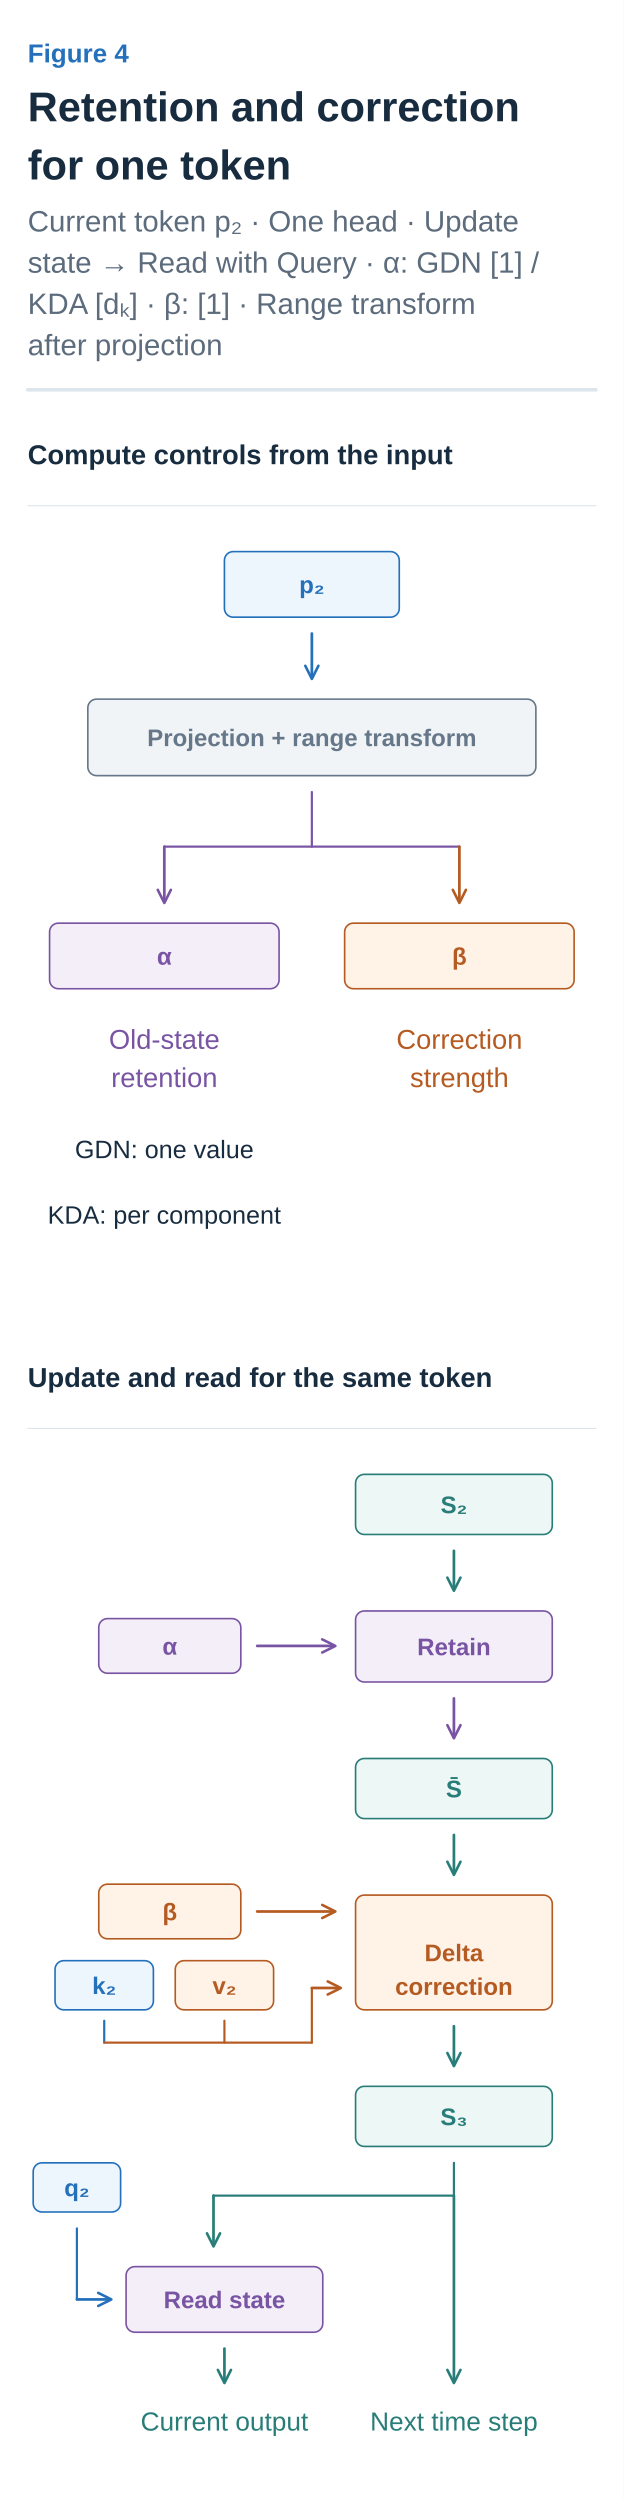
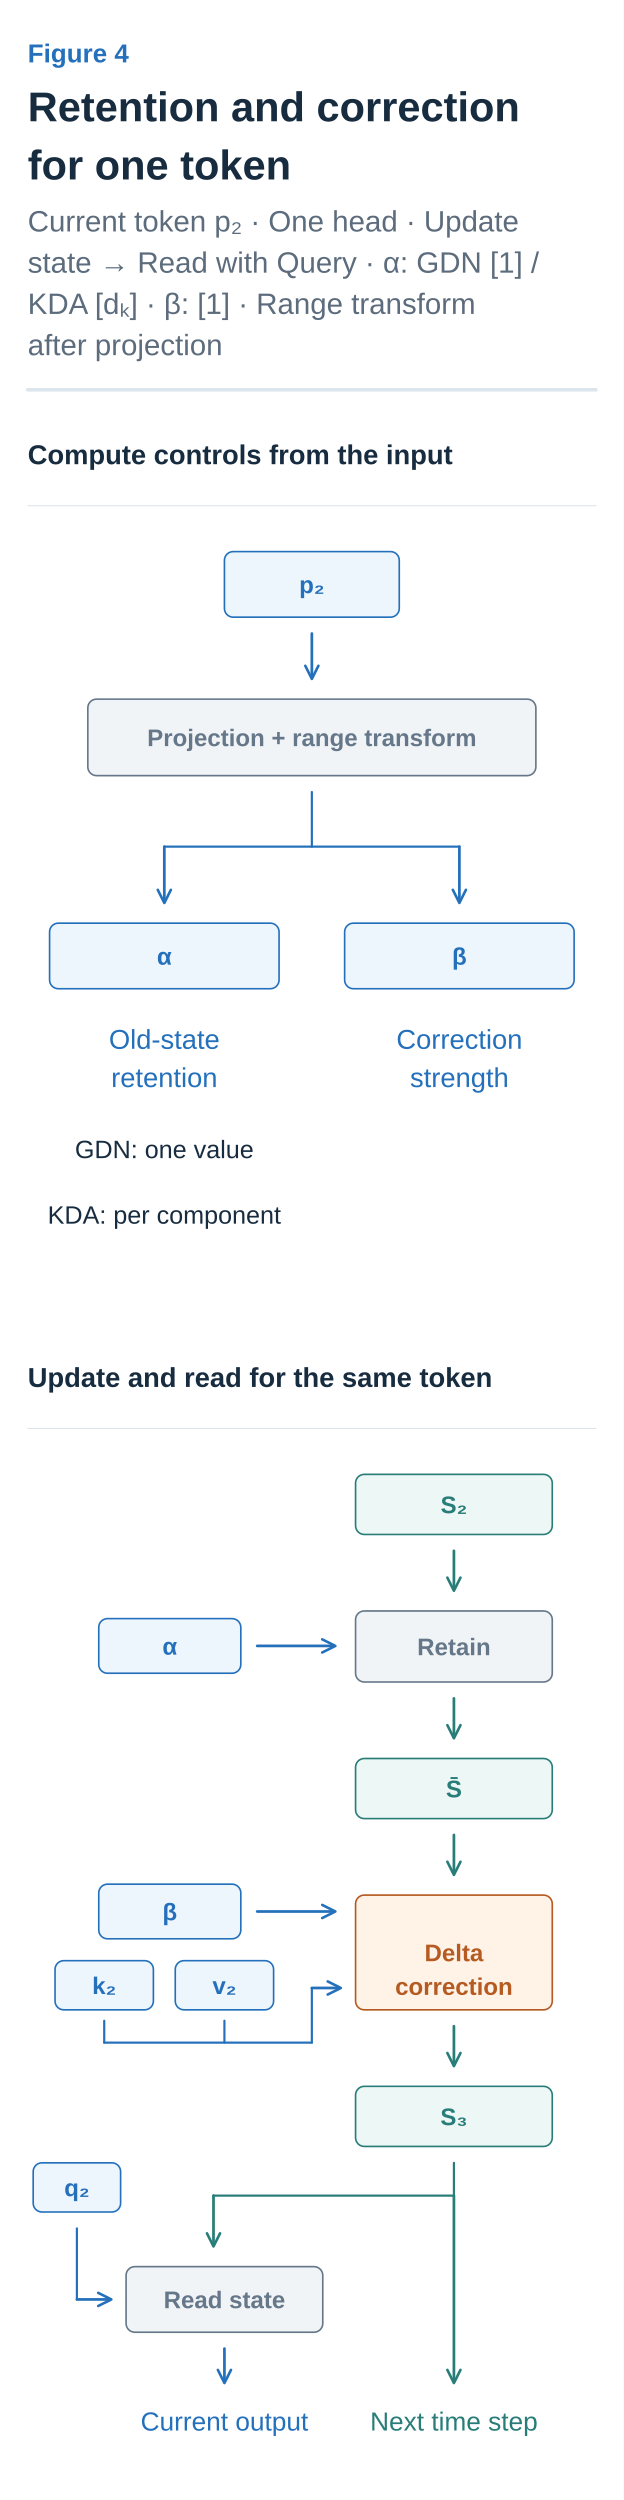
<svg xmlns="http://www.w3.org/2000/svg" width="360" height="1443" viewBox="0 0 360 1443" role="img" aria-labelledby="title desc">
  <defs>
    <marker id="arrow-ink" viewBox="0 0 10 10" refX="8" refY="5" markerWidth="6" markerHeight="6" orient="auto">
      <path d="M1 1 L9 5 L1 9" fill="none" stroke="#182C40" stroke-width="1.6" />
    </marker>
    <marker id="arrow-muted" viewBox="0 0 10 10" refX="8" refY="5" markerWidth="6" markerHeight="6" orient="auto">
      <path d="M1 1 L9 5 L1 9" fill="none" stroke="#5C6C7C" stroke-width="1.6" />
    </marker>
    <marker id="arrow-line" viewBox="0 0 10 10" refX="8" refY="5" markerWidth="6" markerHeight="6" orient="auto">
      <path d="M1 1 L9 5 L1 9" fill="none" stroke="#DCE4EC" stroke-width="1.6" />
    </marker>
    <marker id="arrow-paper" viewBox="0 0 10 10" refX="8" refY="5" markerWidth="6" markerHeight="6" orient="auto">
      <path d="M1 1 L9 5 L1 9" fill="none" stroke="#FFFFFF" stroke-width="1.6" />
    </marker>
    <marker id="arrow-blue" viewBox="0 0 10 10" refX="8" refY="5" markerWidth="6" markerHeight="6" orient="auto">
      <path d="M1 1 L9 5 L1 9" fill="none" stroke="#2470BB" stroke-width="1.6" />
    </marker>
    <marker id="arrow-teal" viewBox="0 0 10 10" refX="8" refY="5" markerWidth="6" markerHeight="6" orient="auto">
      <path d="M1 1 L9 5 L1 9" fill="none" stroke="#287D78" stroke-width="1.6" />
    </marker>
    <marker id="arrow-orange" viewBox="0 0 10 10" refX="8" refY="5" markerWidth="6" markerHeight="6" orient="auto">
      <path d="M1 1 L9 5 L1 9" fill="none" stroke="#B55B22" stroke-width="1.6" />
    </marker>
    <marker id="arrow-purple" viewBox="0 0 10 10" refX="8" refY="5" markerWidth="6" markerHeight="6" orient="auto">
      <path d="M1 1 L9 5 L1 9" fill="none" stroke="#7954A3" stroke-width="1.6" />
    </marker>
    <marker id="arrow-gray" viewBox="0 0 10 10" refX="8" refY="5" markerWidth="6" markerHeight="6" orient="auto">
      <path d="M1 1 L9 5 L1 9" fill="none" stroke="#657789" stroke-width="1.6" />
    </marker>
    <marker id="arrow-red" viewBox="0 0 10 10" refX="8" refY="5" markerWidth="6" markerHeight="6" orient="auto">
      <path d="M1 1 L9 5 L1 9" fill="none" stroke="#B34242" stroke-width="1.6" />
    </marker>
    <marker id="arrow-indigo" viewBox="0 0 10 10" refX="8" refY="5" markerWidth="6" markerHeight="6" orient="auto">
      <path d="M1 1 L9 5 L1 9" fill="none" stroke="#4C60A8" stroke-width="1.6" />
    </marker>
    <marker id="arrow-slate" viewBox="0 0 10 10" refX="8" refY="5" markerWidth="6" markerHeight="6" orient="auto">
      <path d="M1 1 L9 5 L1 9" fill="none" stroke="#8191A0" stroke-width="1.6" />
    </marker>
    <marker id="arrow-surface" viewBox="0 0 10 10" refX="8" refY="5" markerWidth="6" markerHeight="6" orient="auto">
      <path d="M1 1 L9 5 L1 9" fill="none" stroke="#F8FAFC" stroke-width="1.6" />
    </marker>
  </defs>
  <style>text{font-family:Arial,"Apple SD Gothic Neo","Noto Sans KR",sans-serif}text[font-family]{font-family:Menlo,Consolas,monospace}path{stroke-linecap:round;stroke-linejoin:round}</style>
  <rect width="100%" height="100%" fill="white" />
  <text x="16" y="36" fill="#2470BB" font-size="15" font-weight="600" text-anchor="start" data-max-width="328">Figure 4</text>
  <text x="16" y="70" fill="#182C40" font-size="24" font-weight="700" text-anchor="start" data-max-width="328">Retention and correction</text>
  <text x="16" y="103.6" fill="#182C40" font-size="24" font-weight="700" text-anchor="start" data-max-width="328">for one token</text>
  <text x="16" y="133.6" fill="#5C6C7C" font-size="17" font-weight="400" text-anchor="start" data-max-width="328">Current token p₂ · One head · Update</text>
  <text x="16" y="157.4" fill="#5C6C7C" font-size="17" font-weight="400" text-anchor="start" data-max-width="328">state → Read with Query · α: GDN [1] /</text>
  <text x="16" y="181.2" fill="#5C6C7C" font-size="17" font-weight="400" text-anchor="start" data-max-width="328">KDA [dₖ] · β: [1] · Range transform</text>
  <text x="16" y="205" fill="#5C6C7C" font-size="17" font-weight="400" text-anchor="start" data-max-width="328">after projection</text>
  <path d="M16,225 H344" stroke="#DCE4EC" stroke-width="2" />
  <g transform="translate(16 249) scale(0.6307692)" data-panel="1">
    <text x="0" y="30" fill="#182C40" font-size="25" font-weight="600" text-anchor="start" data-max-width="520">Compute controls from the input</text>
    <path d="M0 68 L520 68" stroke="#DCE4EC" stroke-width="1" fill="none" />
    <rect x="180" y="110" width="160" height="60" rx="8" fill="#EDF5FD" stroke="#2470BB" stroke-width="1.5" />
    <text x="260" y="148" fill="#2470BB" font-size="22" font-weight="600" text-anchor="middle" data-max-width="148">p₂</text>
    <path d="M260 185 L260 225" stroke="#2470BB" stroke-width="2.5" fill="none" marker-end="url(#arrow-blue)" />
    <rect x="55" y="245" width="410" height="70" rx="8" fill="#F1F4F7" stroke="#657789" stroke-width="1.5" />
    <text x="260" y="288" fill="#657789" font-size="22" font-weight="600" text-anchor="middle" data-max-width="398">Projection + range transform</text>
-     <path d="M260 330 L260 380" stroke="#7954A3" stroke-width="2" fill="none" />
-     <path d="M125 380 L395 380" stroke="#7954A3" stroke-width="2" fill="none" />
-     <path d="M125 380 L125 430" stroke="#7954A3" stroke-width="2.5" fill="none" marker-end="url(#arrow-purple)" />
-     <path d="M395 380 L395 430" stroke="#B55B22" stroke-width="2.5" fill="none" marker-end="url(#arrow-orange)" />
-     <rect x="20" y="450" width="210" height="60" rx="8" fill="#F3EEF8" stroke="#7954A3" stroke-width="1.5" />
-     <text x="125" y="488" fill="#7954A3" font-size="22" font-weight="600" text-anchor="middle" data-max-width="198">α</text>
-     <rect x="290" y="450" width="210" height="60" rx="8" fill="#FFF2E6" stroke="#B55B22" stroke-width="1.5" />
-     <text x="395" y="488" fill="#B55B22" font-size="22" font-weight="600" text-anchor="middle" data-max-width="198">β</text>
-     <text x="125" y="565" fill="#7954A3" font-size="25" font-weight="400" text-anchor="middle" data-max-width="235">Old-state</text>
-     <text x="125" y="600" fill="#7954A3" font-size="25" font-weight="400" text-anchor="middle" data-max-width="235">retention</text>
-     <text x="395" y="565" fill="#B55B22" font-size="25" font-weight="400" text-anchor="middle" data-max-width="235">Correction</text>
-     <text x="395" y="600" fill="#B55B22" font-size="25" font-weight="400" text-anchor="middle" data-max-width="235">strength</text>
+     <path d="M260 330 L260 380" stroke="#2470BB" stroke-width="2" fill="none" />
+     <path d="M125 380 L395 380" stroke="#2470BB" stroke-width="2" fill="none" />
+     <path d="M125 380 L125 430" stroke="#2470BB" stroke-width="2.5" fill="none" marker-end="url(#arrow-blue)" />
+     <path d="M395 380 L395 430" stroke="#2470BB" stroke-width="2.5" fill="none" marker-end="url(#arrow-blue)" />
+     <rect x="20" y="450" width="210" height="60" rx="8" fill="#EDF5FD" stroke="#2470BB" stroke-width="1.5" />
+     <text x="125" y="488" fill="#2470BB" font-size="22" font-weight="600" text-anchor="middle" data-max-width="198">α</text>
+     <rect x="290" y="450" width="210" height="60" rx="8" fill="#EDF5FD" stroke="#2470BB" stroke-width="1.5" />
+     <text x="395" y="488" fill="#2470BB" font-size="22" font-weight="600" text-anchor="middle" data-max-width="198">β</text>
+     <text x="125" y="565" fill="#2470BB" font-size="25" font-weight="400" text-anchor="middle" data-max-width="235">Old-state</text>
+     <text x="125" y="600" fill="#2470BB" font-size="25" font-weight="400" text-anchor="middle" data-max-width="235">retention</text>
+     <text x="395" y="565" fill="#2470BB" font-size="25" font-weight="400" text-anchor="middle" data-max-width="235">Correction</text>
+     <text x="395" y="600" fill="#2470BB" font-size="25" font-weight="400" text-anchor="middle" data-max-width="235">strength</text>
    <text x="125" y="665" fill="#182C40" font-size="23" font-weight="400" text-anchor="middle" data-max-width="235">GDN: one value</text>
    <text x="125" y="725" fill="#182C40" font-size="23" font-weight="400" text-anchor="middle" data-max-width="235">KDA: per component</text>
  </g>
  <g transform="translate(16 781.6154) scale(0.6307692)" data-panel="2">
    <text x="0" y="30" fill="#182C40" font-size="25" font-weight="600" text-anchor="start" data-max-width="520">Update and read for the same token</text>
    <path d="M0 68 L520 68" stroke="#DCE4EC" stroke-width="1" fill="none" />
    <rect x="300" y="110" width="180" height="55" rx="8" fill="#EDF7F5" stroke="#287D78" stroke-width="1.5" />
    <text x="390" y="145.5" fill="#287D78" font-size="22" font-weight="600" text-anchor="middle" data-max-width="168">S₂</text>
    <path d="M390 180 L390 215" stroke="#287D78" stroke-width="2.5" fill="none" marker-end="url(#arrow-teal)" />
-     <rect x="300" y="235" width="180" height="65" rx="8" fill="#F3EEF8" stroke="#7954A3" stroke-width="1.5" />
-     <text x="390" y="275.5" fill="#7954A3" font-size="22" font-weight="600" text-anchor="middle" data-max-width="168">Retain</text>
-     <rect x="65" y="242" width="130" height="50" rx="8" fill="#F3EEF8" stroke="#7954A3" stroke-width="1.5" />
-     <text x="130" y="275" fill="#7954A3" font-size="22" font-weight="600" text-anchor="middle" data-max-width="118">α</text>
-     <path d="M210 267 L280 267" stroke="#7954A3" stroke-width="2.5" fill="none" marker-end="url(#arrow-purple)" />
-     <path d="M390 315 L390 350" stroke="#7954A3" stroke-width="2.5" fill="none" marker-end="url(#arrow-purple)" />
+     <rect x="300" y="235" width="180" height="65" rx="8" fill="#F1F4F7" stroke="#657789" stroke-width="1.5" />
+     <text x="390" y="275.5" fill="#657789" font-size="22" font-weight="600" text-anchor="middle" data-max-width="168">Retain</text>
+     <rect x="65" y="242" width="130" height="50" rx="8" fill="#EDF5FD" stroke="#2470BB" stroke-width="1.5" />
+     <text x="130" y="275" fill="#2470BB" font-size="22" font-weight="600" text-anchor="middle" data-max-width="118">α</text>
+     <path d="M210 267 L280 267" stroke="#2470BB" stroke-width="2.5" fill="none" marker-end="url(#arrow-blue)" />
+     <path d="M390 315 L390 350" stroke="#287D78" stroke-width="2.5" fill="none" marker-end="url(#arrow-teal)" />
    <rect x="300" y="370" width="180" height="55" rx="8" fill="#EDF7F5" stroke="#287D78" stroke-width="1.5" />
    <text x="390" y="405.5" fill="#287D78" font-size="22" font-weight="600" text-anchor="middle" data-max-width="168">S̄</text>
    <path d="M390 440 L390 475" stroke="#287D78" stroke-width="2.5" fill="none" marker-end="url(#arrow-teal)" />
    <rect x="300" y="495" width="180" height="105" rx="8" fill="#FFF2E6" stroke="#B55B22" stroke-width="1.5" />
    <text x="390" y="555.5" fill="#B55B22" font-size="22" font-weight="600" text-anchor="middle" data-max-width="168">Delta</text>
    <text x="390" y="586.3" fill="#B55B22" font-size="22" font-weight="600" text-anchor="middle" data-max-width="168">correction</text>
-     <rect x="65" y="485" width="130" height="50" rx="8" fill="#FFF2E6" stroke="#B55B22" stroke-width="1.5" />
-     <text x="130" y="518" fill="#B55B22" font-size="22" font-weight="600" text-anchor="middle" data-max-width="118">β</text>
-     <path d="M210 510 L280 510" stroke="#B55B22" stroke-width="2.5" fill="none" marker-end="url(#arrow-orange)" />
+     <rect x="65" y="485" width="130" height="50" rx="8" fill="#EDF5FD" stroke="#2470BB" stroke-width="1.5" />
+     <text x="130" y="518" fill="#2470BB" font-size="22" font-weight="600" text-anchor="middle" data-max-width="118">β</text>
+     <path d="M210 510 L280 510" stroke="#2470BB" stroke-width="2.5" fill="none" marker-end="url(#arrow-blue)" />
    <rect x="25" y="555" width="90" height="45" rx="8" fill="#EDF5FD" stroke="#2470BB" stroke-width="1.5" />
    <text x="70" y="585.5" fill="#2470BB" font-size="22" font-weight="600" text-anchor="middle" data-max-width="78">k₂</text>
-     <rect x="135" y="555" width="90" height="45" rx="8" fill="#FFF2E6" stroke="#B55B22" stroke-width="1.5" />
-     <text x="180" y="585.5" fill="#B55B22" font-size="22" font-weight="600" text-anchor="middle" data-max-width="78">v₂</text>
+     <rect x="135" y="555" width="90" height="45" rx="8" fill="#EDF5FD" stroke="#2470BB" stroke-width="1.5" />
+     <text x="180" y="585.5" fill="#2470BB" font-size="22" font-weight="600" text-anchor="middle" data-max-width="78">v₂</text>
    <path d="M70 610 L70 630" stroke="#2470BB" stroke-width="2" fill="none" />
-     <path d="M180 610 L180 630" stroke="#B55B22" stroke-width="2" fill="none" />
-     <path d="M70 630 L260 630" stroke="#B55B22" stroke-width="2" fill="none" />
-     <path d="M260 630 L260 580" stroke="#B55B22" stroke-width="2" fill="none" />
-     <path d="M260 580 L285 580" stroke="#B55B22" stroke-width="2.5" fill="none" marker-end="url(#arrow-orange)" />
+     <path d="M180 610 L180 630" stroke="#2470BB" stroke-width="2" fill="none" />
+     <path d="M70 630 L260 630" stroke="#2470BB" stroke-width="2" fill="none" />
+     <path d="M260 630 L260 580" stroke="#2470BB" stroke-width="2" fill="none" />
+     <path d="M260 580 L285 580" stroke="#2470BB" stroke-width="2.5" fill="none" marker-end="url(#arrow-blue)" />
    <path d="M390 615 L390 650" stroke="#287D78" stroke-width="2.5" fill="none" marker-end="url(#arrow-teal)" />
    <rect x="300" y="670" width="180" height="55" rx="8" fill="#EDF7F5" stroke="#287D78" stroke-width="1.5" />
    <text x="390" y="705.5" fill="#287D78" font-size="22" font-weight="600" text-anchor="middle" data-max-width="168">S₃</text>
    <path d="M390 740 L390 770" stroke="#287D78" stroke-width="2" fill="none" />
    <path d="M170 770 L390 770" stroke="#287D78" stroke-width="2" fill="none" />
    <path d="M170 770 L170 815" stroke="#287D78" stroke-width="2.5" fill="none" marker-end="url(#arrow-teal)" />
    <path d="M390 770 L390 940" stroke="#287D78" stroke-width="2.5" fill="none" marker-end="url(#arrow-teal)" />
-     <rect x="90" y="835" width="180" height="60" rx="8" fill="#F3EEF8" stroke="#7954A3" stroke-width="1.5" />
-     <text x="180" y="873" fill="#7954A3" font-size="22" font-weight="600" text-anchor="middle" data-max-width="168">Read state</text>
+     <rect x="90" y="835" width="180" height="60" rx="8" fill="#F1F4F7" stroke="#657789" stroke-width="1.5" />
+     <text x="180" y="873" fill="#657789" font-size="22" font-weight="600" text-anchor="middle" data-max-width="168">Read state</text>
    <rect x="5" y="740" width="80" height="45" rx="8" fill="#EDF5FD" stroke="#2470BB" stroke-width="1.5" />
    <text x="45" y="770.5" fill="#2470BB" font-size="22" font-weight="600" text-anchor="middle" data-max-width="68">q₂</text>
    <path d="M45 800 L45 865" stroke="#2470BB" stroke-width="2" fill="none" />
    <path d="M45 865 L75 865" stroke="#2470BB" stroke-width="2.5" fill="none" marker-end="url(#arrow-blue)" />
-     <path d="M180 910 L180 940" stroke="#287D78" stroke-width="2.5" fill="none" marker-end="url(#arrow-teal)" />
-     <text x="180" y="985" fill="#287D78" font-size="24" font-weight="400" text-anchor="middle" data-max-width="230">Current output</text>
+     <path d="M180 910 L180 940" stroke="#2470BB" stroke-width="2.5" fill="none" marker-end="url(#arrow-blue)" />
+     <text x="180" y="985" fill="#2470BB" font-size="24" font-weight="400" text-anchor="middle" data-max-width="230">Current output</text>
    <text x="390" y="985" fill="#287D78" font-size="24" font-weight="400" text-anchor="middle" data-max-width="220">Next time step</text>
  </g>
</svg>
